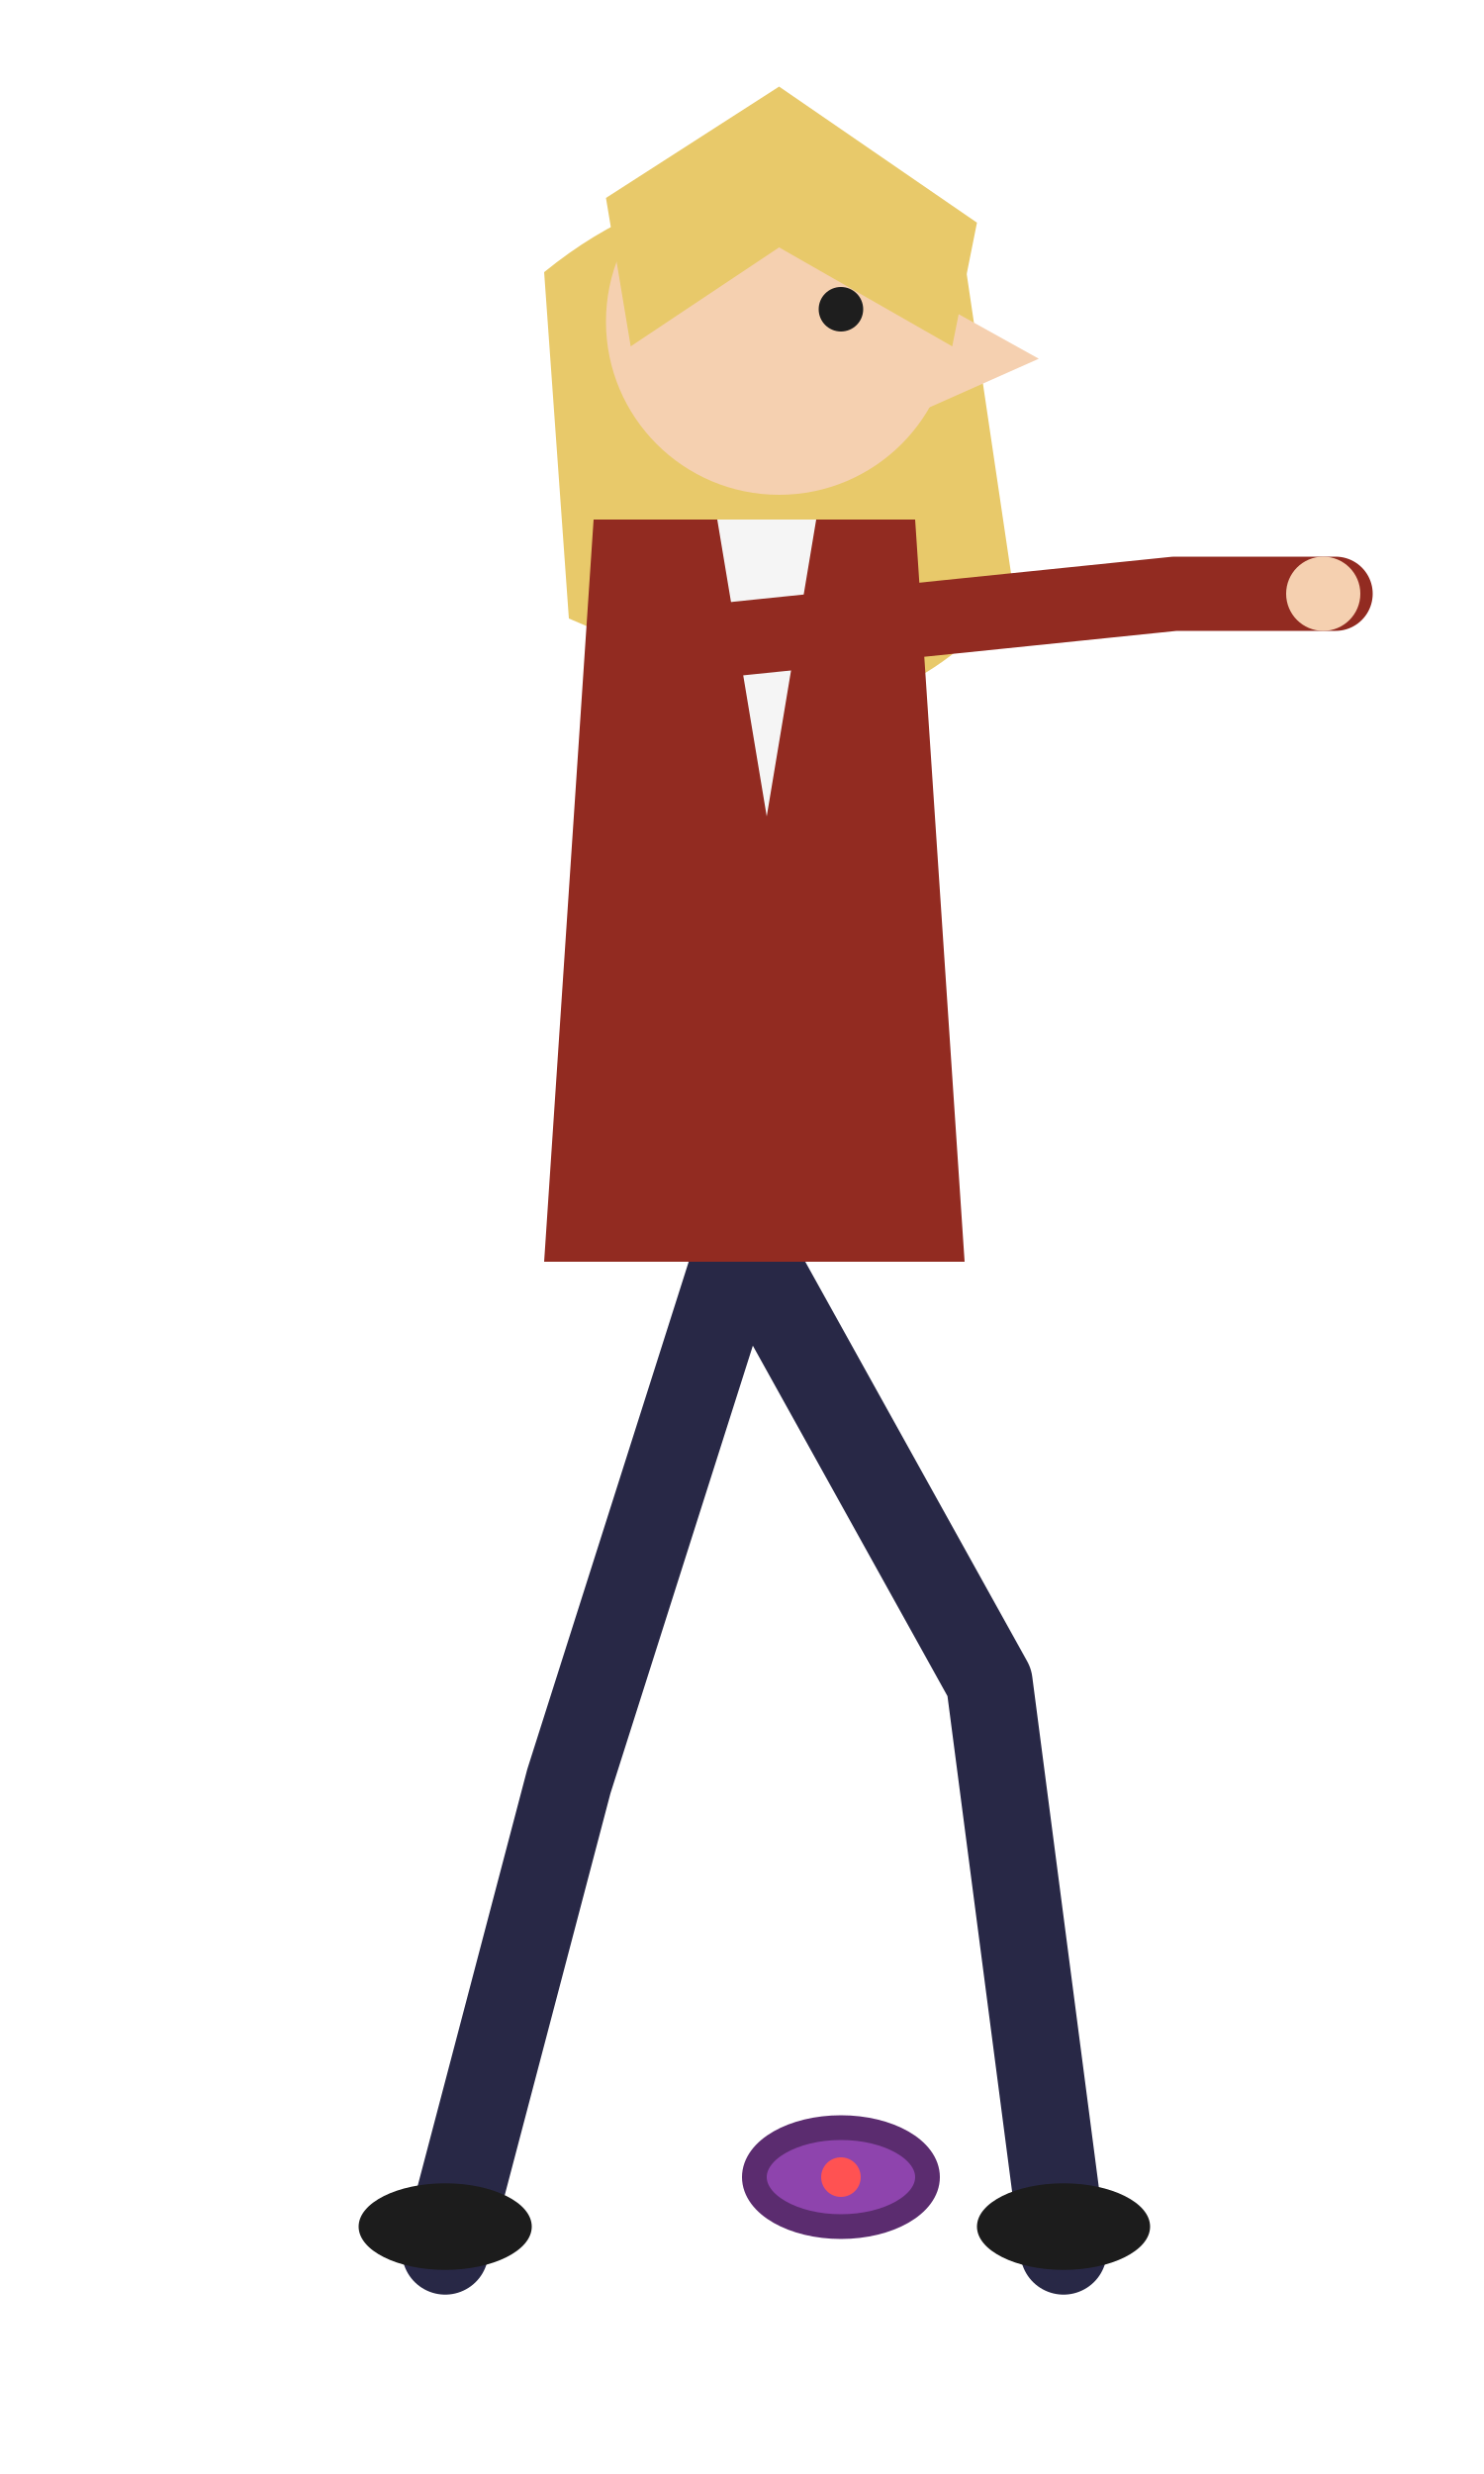
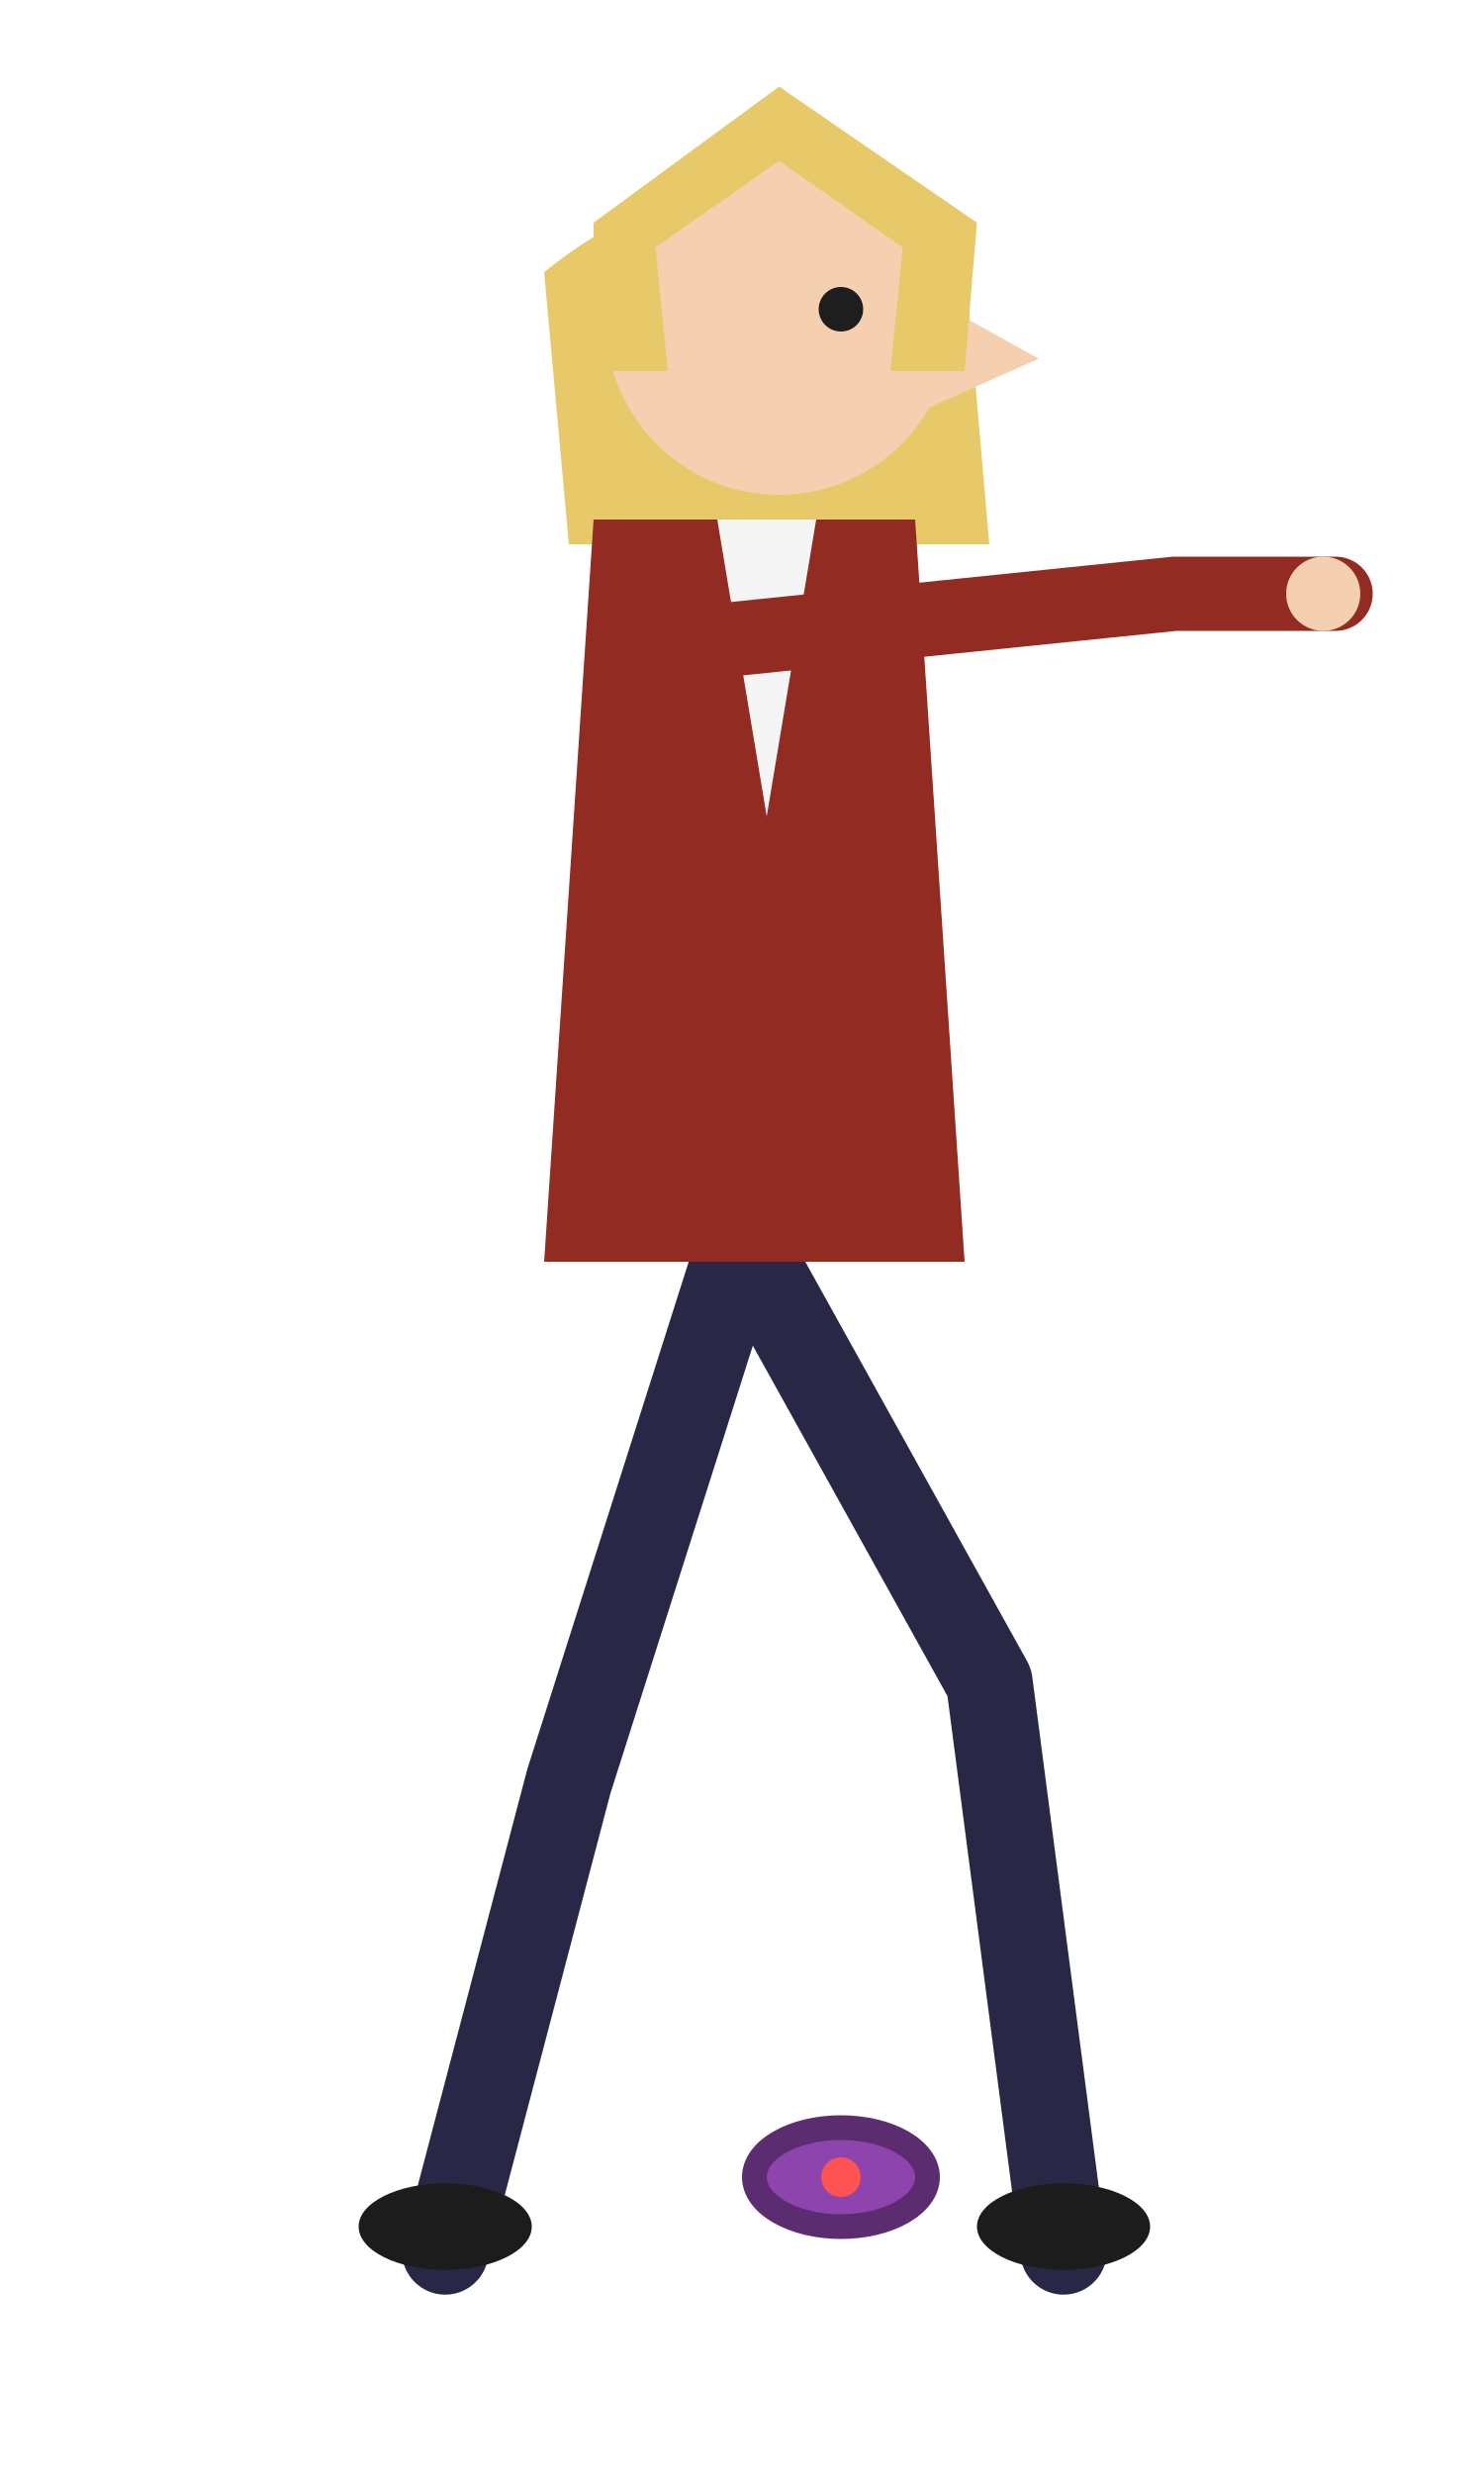
<svg xmlns="http://www.w3.org/2000/svg" viewBox="0 0 120 200" width="120" height="200">
-   <path d="M44 22 Q60 9 78 21 L82 48 Q72 60 60 56 L46 50 Z" fill="#e8c96a" />
+   <path d="M44 22 Q60 9 78 21 L80 44 L46 44 Z" fill="#e8c96a" />
  <g stroke="#282846" stroke-width="7" stroke-linecap="round" fill="none" stroke-linejoin="round">
    <path d="M60 100 L80 136 L86 182 M60 100 L46 144 L36 182" />
  </g>
  <ellipse cx="86" cy="180" rx="7" ry="3.5" fill="#1c1c1c" />
  <ellipse cx="36" cy="180" rx="7" ry="3.5" fill="#1c1c1c" />
  <path d="M48 42 L74 42 L78 102 L44 102 Z" fill="#922b21" />
  <path d="M58 42 L66 42 L62 66 Z" fill="#f5f5f5" />
  <g stroke="#922b21" stroke-width="6" stroke-linecap="round" fill="none">
    <path d="M56 52 L95 48 M95 48 L108 48" />
  </g>
  <circle cx="107" cy="48" r="3" fill="#f5d0b0" />
  <circle cx="63" cy="26" r="14" fill="#f5d0b0" />
  <path d="M75 24 L84 29 L75 33 Z" fill="#f5d0b0" />
-   <path d="M49 16 L63 7 L79 18 L77 28 L63 20 L51 28 Z" fill="#e8c96a" />
+   <path d="M48 18 L63 7 L79 18 L78 30 L72 30 L73 20 L63 13 L53 20 L54 30 L48 30 Z" fill="#e8c96a" />
  <circle cx="68" cy="25" r="1.8" fill="#1e1e1e" />
  <ellipse cx="68" cy="176" rx="7" ry="4" fill="#8e44ad" stroke="#5b2c6f" stroke-width="2" />
  <circle cx="68" cy="176" r="1.6" fill="#ff5252" />
</svg>
